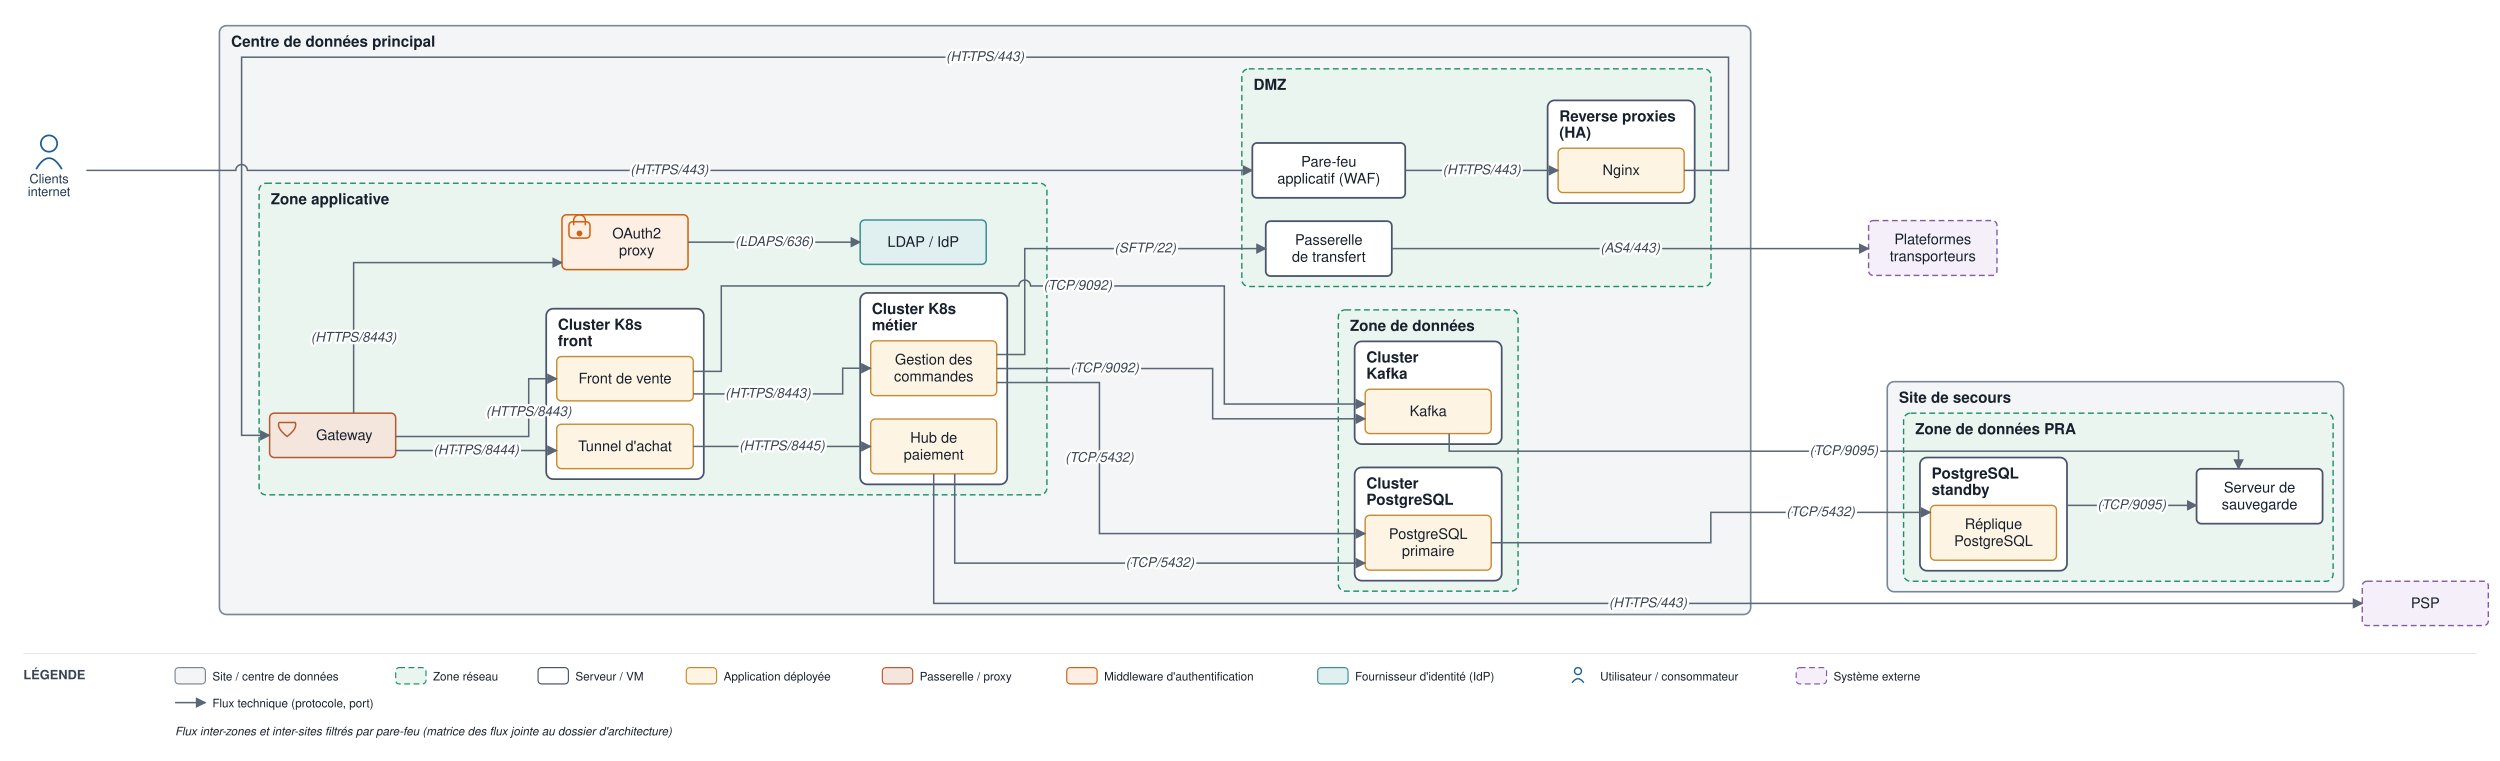
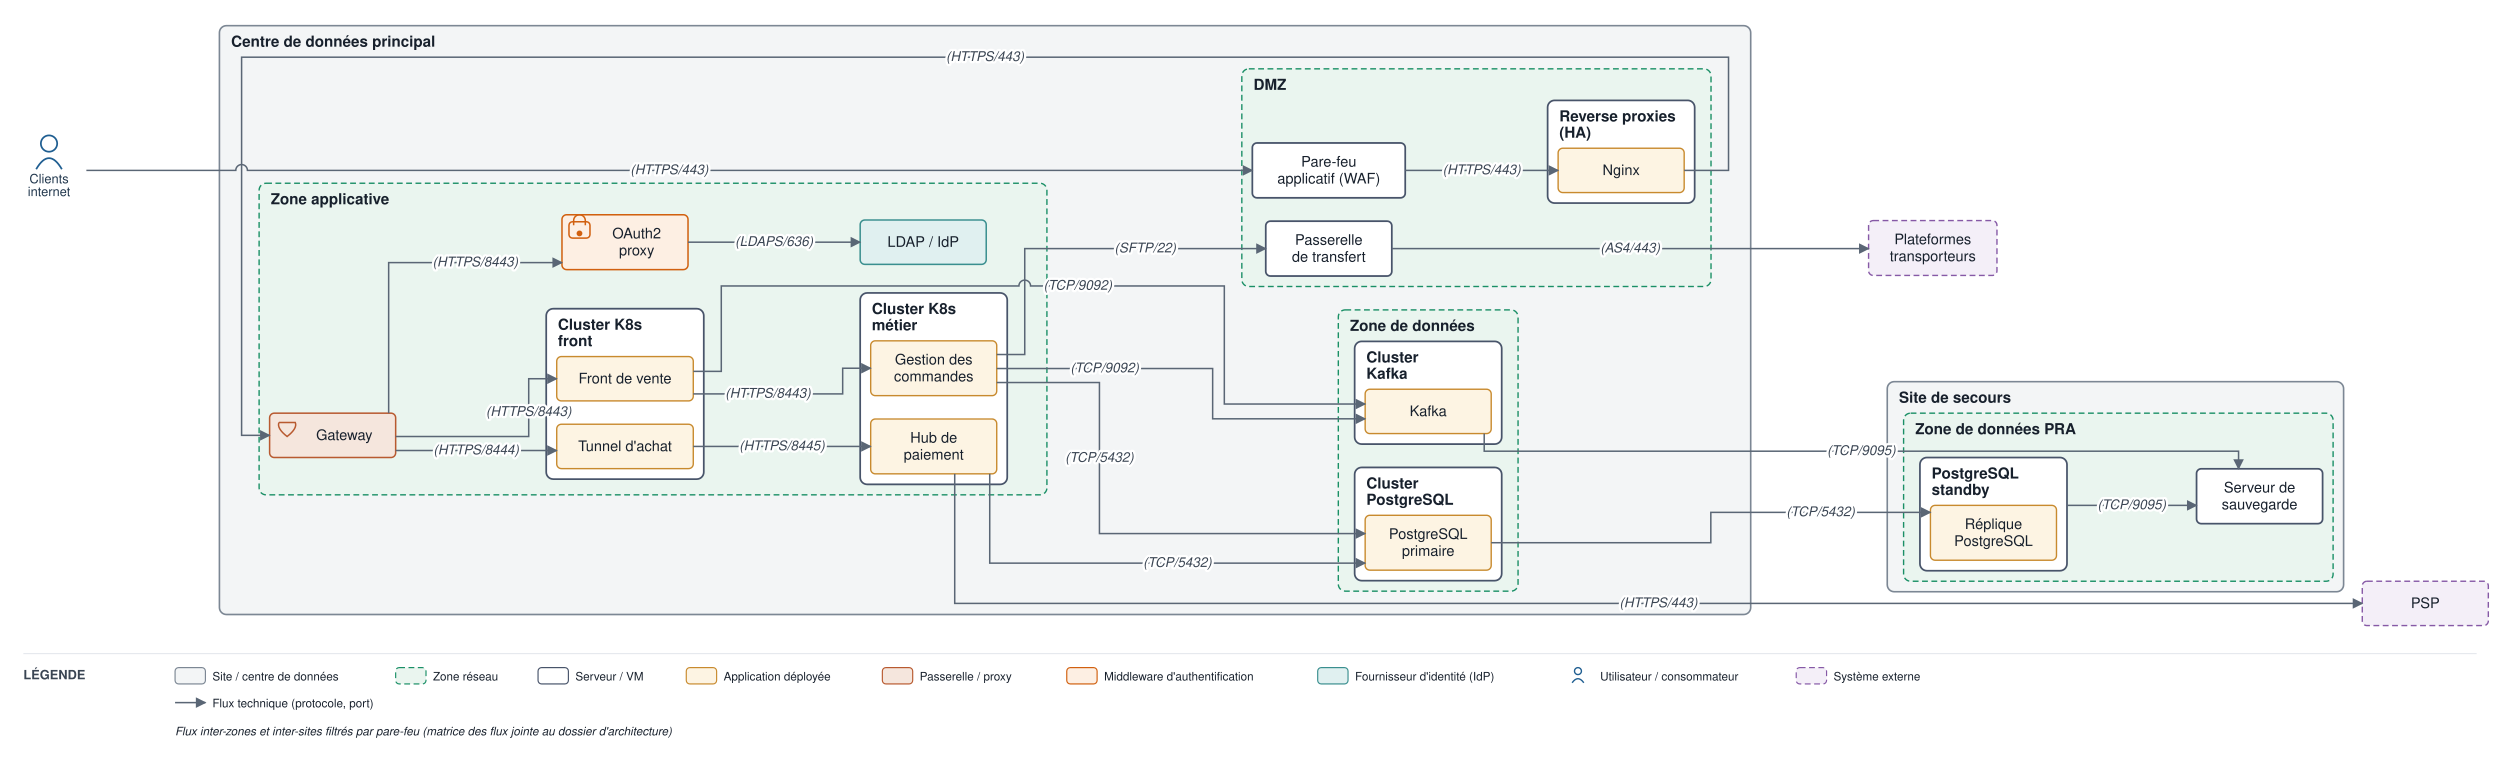
<svg xmlns="http://www.w3.org/2000/svg" viewBox="0 0 2142 652" font-family="Helvetica,Arial,sans-serif">
  <defs>
    <marker id="arr" viewBox="0 0 10 10" refX="9" refY="5" markerWidth="7" markerHeight="7" orient="auto-start-reverse">
      <path d="M0,0 L10,5 L0,10 z" fill="#5a6675" />
    </marker>
  </defs>
  <rect width="2142" height="652" fill="#ffffff" />
  <rect x="188" y="22" width="1312" height="504.5" rx="6" fill="#f3f5f6" stroke="#7c8794" stroke-width="1.4" />
  <text x="198" y="40" font-size="13" font-weight="bold" fill="#17202c">Centre de données principal</text>
  <rect x="1064" y="59" width="402" height="186.5" rx="6" fill="#eaf5ef" stroke="#1a8f66" stroke-width="1.2" stroke-dasharray="5 3" />
  <text x="1074" y="77" font-size="13" font-weight="bold" fill="#17202c">DMZ</text>
  <rect x="1326" y="86" width="126" height="88" rx="6" fill="#ffffff" stroke="#48546a" stroke-width="1.5" />
  <text x="1336" y="104" font-size="13" font-weight="bold" fill="#17202c">Reverse proxies</text>
  <text x="1336" y="118" font-size="13" font-weight="bold" fill="#17202c">(HA)</text>
  <rect x="222" y="157" width="675" height="267" rx="6" fill="#eaf5ef" stroke="#1a8f66" stroke-width="1.2" stroke-dasharray="5 3" />
  <text x="232" y="175" font-size="13" font-weight="bold" fill="#17202c">Zone applicative</text>
  <rect x="468" y="264.5" width="135" height="146" rx="6" fill="#ffffff" stroke="#48546a" stroke-width="1.5" />
  <text x="478" y="282.5" font-size="13" font-weight="bold" fill="#17202c">Cluster K8s</text>
  <text x="478" y="296.5" font-size="13" font-weight="bold" fill="#17202c">front</text>
  <rect x="737" y="251" width="126" height="164" rx="6" fill="#ffffff" stroke="#48546a" stroke-width="1.5" />
  <text x="747" y="269" font-size="13" font-weight="bold" fill="#17202c">Cluster K8s</text>
  <text x="747" y="283" font-size="13" font-weight="bold" fill="#17202c">métier</text>
  <rect x="1146.667" y="265.5" width="154" height="241" rx="6" fill="#eaf5ef" stroke="#1a8f66" stroke-width="1.2" stroke-dasharray="5 3" />
  <text x="1156.667" y="283.5" font-size="13" font-weight="bold" fill="#17202c">Zone de données</text>
  <rect x="1160.667" y="400.5" width="126" height="97" rx="6" fill="#ffffff" stroke="#48546a" stroke-width="1.5" />
  <text x="1170.667" y="418.5" font-size="13" font-weight="bold" fill="#17202c">Cluster</text>
  <text x="1170.667" y="432.5" font-size="13" font-weight="bold" fill="#17202c">PostgreSQL</text>
  <rect x="1160.667" y="292.5" width="126" height="88" rx="6" fill="#ffffff" stroke="#48546a" stroke-width="1.5" />
  <text x="1170.667" y="310.5" font-size="13" font-weight="bold" fill="#17202c">Cluster</text>
  <text x="1170.667" y="324.5" font-size="13" font-weight="bold" fill="#17202c">Kafka</text>
  <rect x="1617" y="327" width="391" height="180" rx="6" fill="#f3f5f6" stroke="#7c8794" stroke-width="1.4" />
  <text x="1627" y="345" font-size="13" font-weight="bold" fill="#17202c">Site de secours</text>
  <rect x="1631" y="354" width="368" height="144" rx="6" fill="#eaf5ef" stroke="#1a8f66" stroke-width="1.2" stroke-dasharray="5 3" />
  <text x="1641" y="372" font-size="13" font-weight="bold" fill="#17202c">Zone de données PRA</text>
  <rect x="1645" y="392" width="126" height="97" rx="6" fill="#ffffff" stroke="#48546a" stroke-width="1.5" />
  <text x="1655" y="410" font-size="13" font-weight="bold" fill="#17202c">PostgreSQL</text>
  <text x="1655" y="424" font-size="13" font-weight="bold" fill="#17202c">standby</text>
  <rect x="1073" y="122.5" width="131" height="47" rx="4" fill="#ffffff" stroke="#48546a" stroke-width="1.5" />
  <text x="1138.5" y="142.75" font-size="12.5" text-anchor="middle" fill="#17202c">Pare-feu</text>
  <text x="1138.5" y="157.25" font-size="12.5" text-anchor="middle" fill="#17202c">applicatif (WAF)</text>
  <rect x="1335" y="127" width="108" height="38" rx="4" fill="#fdf4e3" stroke="#c88a2e" stroke-width="1.2" />
  <text x="1389" y="150" font-size="12.5" text-anchor="middle" fill="#17202c">Nginx</text>
  <rect x="1084.5" y="189.5" width="108" height="47" rx="4" fill="#ffffff" stroke="#48546a" stroke-width="1.5" />
  <text x="1138.5" y="209.75" font-size="12.5" text-anchor="middle" fill="#17202c">Passerelle</text>
  <text x="1138.5" y="224.25" font-size="12.5" text-anchor="middle" fill="#17202c">de transfert</text>
  <rect x="231" y="354" width="108" height="38" rx="4" fill="#f5e6dd" stroke="#b85a30" stroke-width="1.3" />
  <path d="M 239 362 L 253 362 Q 255 367 246 374 Q 237 367 239 362" fill="none" stroke="#b85a30" stroke-width="1.3" />
  <text x="295" y="377" font-size="12.5" text-anchor="middle" fill="#17202c">Gateway</text>
  <rect x="481.5" y="184" width="108" height="47" rx="4" fill="#fdefe3" stroke="#d1600f" stroke-width="1.3" />
  <rect x="487.5" y="190" width="18" height="14" rx="3" fill="none" stroke="#d1600f" stroke-width="1.3" />
  <path d="M 491.5 193 v -4 a 5 5 0 0 1 10 0 v 4" fill="none" stroke="#d1600f" stroke-width="1.3" />
  <circle cx="496.5" cy="200" r="2.5" fill="#d1600f" />
  <text x="545.5" y="204.25" font-size="12.5" text-anchor="middle" fill="#17202c">OAuth2</text>
  <text x="545.5" y="218.75" font-size="12.5" text-anchor="middle" fill="#17202c">proxy</text>
  <rect x="737" y="188.5" width="108" height="38" rx="4" fill="#e0f0f0" stroke="#3a8f8f" stroke-width="1.3" />
  <text x="791" y="211.5" font-size="12.5" text-anchor="middle" fill="#17202c">LDAP / IdP</text>
  <rect x="477" y="305.5" width="117" height="38" rx="4" fill="#fdf4e3" stroke="#c88a2e" stroke-width="1.2" />
  <text x="535.5" y="328.5" font-size="12.5" text-anchor="middle" fill="#17202c">Front de vente</text>
  <rect x="477" y="363.5" width="117" height="38" rx="4" fill="#fdf4e3" stroke="#c88a2e" stroke-width="1.2" />
  <text x="535.5" y="386.5" font-size="12.5" text-anchor="middle" fill="#17202c">Tunnel d'achat</text>
  <rect x="746" y="292" width="108" height="47" rx="4" fill="#fdf4e3" stroke="#c88a2e" stroke-width="1.2" />
  <text x="800" y="312.25" font-size="12.5" text-anchor="middle" fill="#17202c">Gestion des</text>
  <text x="800" y="326.75" font-size="12.5" text-anchor="middle" fill="#17202c">commandes</text>
  <rect x="746" y="359" width="108" height="47" rx="4" fill="#fdf4e3" stroke="#c88a2e" stroke-width="1.2" />
  <text x="800" y="379.25" font-size="12.5" text-anchor="middle" fill="#17202c">Hub de</text>
  <text x="800" y="393.75" font-size="12.5" text-anchor="middle" fill="#17202c">paiement</text>
  <rect x="1169.667" y="441.5" width="108" height="47" rx="4" fill="#fdf4e3" stroke="#c88a2e" stroke-width="1.2" />
  <text x="1223.667" y="461.75" font-size="12.5" text-anchor="middle" fill="#17202c">PostgreSQL</text>
  <text x="1223.667" y="476.25" font-size="12.5" text-anchor="middle" fill="#17202c">primaire</text>
  <rect x="1169.667" y="333.5" width="108" height="38" rx="4" fill="#fdf4e3" stroke="#c88a2e" stroke-width="1.2" />
  <text x="1223.667" y="356.5" font-size="12.5" text-anchor="middle" fill="#17202c">Kafka</text>
  <rect x="1654" y="433" width="108" height="47" rx="4" fill="#fdf4e3" stroke="#c88a2e" stroke-width="1.2" />
  <text x="1708" y="453.25" font-size="12.5" text-anchor="middle" fill="#17202c">Réplique</text>
  <text x="1708" y="467.75" font-size="12.5" text-anchor="middle" fill="#17202c">PostgreSQL</text>
  <rect x="1882" y="401.667" width="108" height="47" rx="4" fill="#ffffff" stroke="#48546a" stroke-width="1.5" />
  <text x="1936" y="421.917" font-size="12.5" text-anchor="middle" fill="#17202c">Serveur de</text>
  <text x="1936" y="436.417" font-size="12.5" text-anchor="middle" fill="#17202c">sauvegarde</text>
  <circle cx="42" cy="123" r="7" fill="none" stroke="#1f5e91" stroke-width="1.5" />
  <path d="M 31 145 q 11 -19 22 0" fill="none" stroke="#1f5e91" stroke-width="1.5" />
  <text x="42" y="157" font-size="11" text-anchor="middle" fill="#20364c">Clients</text>
  <text x="42" y="168" font-size="11" text-anchor="middle" fill="#20364c">internet</text>
  <rect x="2024" y="498" width="108" height="38" rx="4" fill="#f4eff8" stroke="#8659a6" stroke-width="1.2" stroke-dasharray="5 3" />
  <text x="2078" y="521" font-size="12.5" text-anchor="middle" fill="#17202c">PSP</text>
  <rect x="1601" y="189" width="110" height="47" rx="4" fill="#f4eff8" stroke="#8659a6" stroke-width="1.2" stroke-dasharray="5 3" />
  <text x="1656" y="209.25" font-size="12.5" text-anchor="middle" fill="#17202c">Plateformes</text>
  <text x="1656" y="223.75" font-size="12.5" text-anchor="middle" fill="#17202c">transporteurs</text>
  <path d="M 74 146 L 202 146 A 5 5 0 0 1 212 146 L 1073 146" fill="none" stroke="#5a6675" stroke-width="1.3" marker-end="url(#arr)" />
  <path d="M 1204 146 L 1335 146" fill="none" stroke="#5a6675" stroke-width="1.3" marker-end="url(#arr)" />
  <path d="M 1443 146 L 1481 146 L 1481 49 L 207 49 L 207 373 L 231 373" fill="none" stroke="#5a6675" stroke-width="1.3" marker-end="url(#arr)" />
-   <path d="M 303 354 L 303 225 L 481.5 225" fill="none" stroke="#5a6675" stroke-width="1.3" marker-end="url(#arr)" />
+   <path d="M 333 354 L 333 225 L 481.5 225" fill="none" stroke="#5a6675" stroke-width="1.3" marker-end="url(#arr)" />
  <path d="M 589.5 207.5 L 737 207.5" fill="none" stroke="#5a6675" stroke-width="1.3" marker-end="url(#arr)" />
  <path d="M 339 374 L 453 374 L 453 324.5 L 477 324.5" fill="none" stroke="#5a6675" stroke-width="1.3" marker-end="url(#arr)" />
  <path d="M 339 386 L 477 386" fill="none" stroke="#5a6675" stroke-width="1.3" marker-end="url(#arr)" />
  <path d="M 594 337.5 L 722 337.5 L 722 315.5 L 746 315.5" fill="none" stroke="#5a6675" stroke-width="1.3" marker-end="url(#arr)" />
  <path d="M 594 382.5 L 746 382.5" fill="none" stroke="#5a6675" stroke-width="1.3" marker-end="url(#arr)" />
-   <path d="M 800 406 L 800 517 L 2024 517" fill="none" stroke="#5a6675" stroke-width="1.3" marker-end="url(#arr)" />
+   <path d="M 818 406 L 818 517 L 2024 517" fill="none" stroke="#5a6675" stroke-width="1.3" marker-end="url(#arr)" />
  <path d="M 854 327.75 L 942 327.75 L 942 457.167 L 1169.667 457.167" fill="none" stroke="#5a6675" stroke-width="1.3" marker-end="url(#arr)" />
-   <path d="M 818 406 L 818 482.5 L 1169.667 482.5" fill="none" stroke="#5a6675" stroke-width="1.3" marker-end="url(#arr)" />
+   <path d="M 848 406 L 848 482.5 L 1169.667 482.5" fill="none" stroke="#5a6675" stroke-width="1.3" marker-end="url(#arr)" />
  <path d="M 854 315.75 L 1039 315.75 L 1039 358.833 L 1169.667 358.833" fill="none" stroke="#5a6675" stroke-width="1.3" marker-end="url(#arr)" />
  <path d="M 594 318.167 L 618 318.167 L 618 245 L 873 245 A 5 5 0 0 1 883 245 L 1049 245 L 1049 346.167 L 1169.667 346.167" fill="none" stroke="#5a6675" stroke-width="1.3" marker-end="url(#arr)" />
  <path d="M 854 303.75 L 878 303.75 L 878 213 L 1084.5 213" fill="none" stroke="#5a6675" stroke-width="1.3" marker-end="url(#arr)" />
  <path d="M 1192.5 213 L 1601 213" fill="none" stroke="#5a6675" stroke-width="1.3" marker-end="url(#arr)" />
  <path d="M 1277.667 465 L 1465.833 465 L 1465.833 439 L 1654 439" fill="none" stroke="#5a6675" stroke-width="1.3" marker-end="url(#arr)" />
  <path d="M 1771 433 L 1882 433" fill="none" stroke="#5a6675" stroke-width="1.3" marker-end="url(#arr)" />
-   <path d="M 1241.667 371.5 L 1241.667 386.583 L 1918 386.583 L 1918 401.667" fill="none" stroke="#5a6675" stroke-width="1.3" marker-end="url(#arr)" />
+   <path d="M 1271.667 371.5 L 1271.667 386.583 L 1918 386.583 L 1918 401.667" fill="none" stroke="#5a6675" stroke-width="1.3" marker-end="url(#arr)" />
  <text x="573.5" y="149.25" font-size="11.5" text-anchor="middle" fill="#3a4553" font-style="italic" stroke="#ffffff" stroke-width="4" paint-order="stroke" stroke-linejoin="round">(HTTPS/443)</text>
  <text x="1269.5" y="149.25" font-size="11.5" text-anchor="middle" fill="#3a4553" font-style="italic" stroke="#ffffff" stroke-width="4" paint-order="stroke" stroke-linejoin="round">(HTTPS/443)</text>
  <text x="844" y="52.25" font-size="11.5" text-anchor="middle" fill="#3a4553" font-style="italic" stroke="#ffffff" stroke-width="4" paint-order="stroke" stroke-linejoin="round">(HTTPS/443)</text>
-   <text x="303" y="292.75" font-size="11.5" text-anchor="middle" fill="#3a4553" font-style="italic" stroke="#ffffff" stroke-width="4" paint-order="stroke" stroke-linejoin="round">(HTTPS/8443)</text>
+   <text x="407.25" y="228.25" font-size="11.5" text-anchor="middle" fill="#3a4553" font-style="italic" stroke="#ffffff" stroke-width="4" paint-order="stroke" stroke-linejoin="round">(HTTPS/8443)</text>
  <text x="663.25" y="210.75" font-size="11.5" text-anchor="middle" fill="#3a4553" font-style="italic" stroke="#ffffff" stroke-width="4" paint-order="stroke" stroke-linejoin="round">(LDAPS/636)</text>
  <text x="453" y="356.375" font-size="11.5" text-anchor="middle" fill="#3a4553" font-style="italic" stroke="#ffffff" stroke-width="4" paint-order="stroke" stroke-linejoin="round">(HTTPS/8443)</text>
  <text x="408" y="389.25" font-size="11.5" text-anchor="middle" fill="#3a4553" font-style="italic" stroke="#ffffff" stroke-width="4" paint-order="stroke" stroke-linejoin="round">(HTTPS/8444)</text>
  <text x="658" y="340.75" font-size="11.5" text-anchor="middle" fill="#3a4553" font-style="italic" stroke="#ffffff" stroke-width="4" paint-order="stroke" stroke-linejoin="round">(HTTPS/8443)</text>
  <text x="670" y="385.75" font-size="11.5" text-anchor="middle" fill="#3a4553" font-style="italic" stroke="#ffffff" stroke-width="4" paint-order="stroke" stroke-linejoin="round">(HTTPS/8445)</text>
-   <text x="1412" y="520.25" font-size="11.5" text-anchor="middle" fill="#3a4553" font-style="italic" stroke="#ffffff" stroke-width="4" paint-order="stroke" stroke-linejoin="round">(HTTPS/443)</text>
+   <text x="1421" y="520.25" font-size="11.5" text-anchor="middle" fill="#3a4553" font-style="italic" stroke="#ffffff" stroke-width="4" paint-order="stroke" stroke-linejoin="round">(HTTPS/443)</text>
  <text x="942" y="395.708" font-size="11.5" text-anchor="middle" fill="#3a4553" font-style="italic" stroke="#ffffff" stroke-width="4" paint-order="stroke" stroke-linejoin="round">(TCP/5432)</text>
-   <text x="993.833" y="485.75" font-size="11.5" text-anchor="middle" fill="#3a4553" font-style="italic" stroke="#ffffff" stroke-width="4" paint-order="stroke" stroke-linejoin="round">(TCP/5432)</text>
+   <text x="1008.833" y="485.75" font-size="11.5" text-anchor="middle" fill="#3a4553" font-style="italic" stroke="#ffffff" stroke-width="4" paint-order="stroke" stroke-linejoin="round">(TCP/5432)</text>
  <text x="946.5" y="319" font-size="11.5" text-anchor="middle" fill="#3a4553" font-style="italic" stroke="#ffffff" stroke-width="4" paint-order="stroke" stroke-linejoin="round">(TCP/9092)</text>
  <text x="923.5" y="248.25" font-size="11.5" text-anchor="middle" fill="#3a4553" font-style="italic" stroke="#ffffff" stroke-width="4" paint-order="stroke" stroke-linejoin="round">(TCP/9092)</text>
  <text x="981.25" y="216.25" font-size="11.5" text-anchor="middle" fill="#3a4553" font-style="italic" stroke="#ffffff" stroke-width="4" paint-order="stroke" stroke-linejoin="round">(SFTP/22)</text>
  <text x="1396.75" y="216.25" font-size="11.5" text-anchor="middle" fill="#3a4553" font-style="italic" stroke="#ffffff" stroke-width="4" paint-order="stroke" stroke-linejoin="round">(AS4/443)</text>
  <text x="1559.917" y="442.25" font-size="11.5" text-anchor="middle" fill="#3a4553" font-style="italic" stroke="#ffffff" stroke-width="4" paint-order="stroke" stroke-linejoin="round">(TCP/5432)</text>
  <text x="1826.5" y="436.25" font-size="11.5" text-anchor="middle" fill="#3a4553" font-style="italic" stroke="#ffffff" stroke-width="4" paint-order="stroke" stroke-linejoin="round">(TCP/9095)</text>
-   <text x="1579.833" y="389.833" font-size="11.5" text-anchor="middle" fill="#3a4553" font-style="italic" stroke="#ffffff" stroke-width="4" paint-order="stroke" stroke-linejoin="round">(TCP/9095)</text>
+   <text x="1594.833" y="389.833" font-size="11.5" text-anchor="middle" fill="#3a4553" font-style="italic" stroke="#ffffff" stroke-width="4" paint-order="stroke" stroke-linejoin="round">(TCP/9095)</text>
  <line x1="20" y1="560" x2="2122" y2="560" stroke="#e6e9ee" stroke-width="1" />
  <text x="20" y="582" font-size="11" font-weight="bold" fill="#3a4553">LÉGENDE</text>
  <rect x="150" y="572" width="26" height="14" rx="3" fill="#f3f5f6" stroke="#7c8794" />
  <text x="182" y="583" font-size="10" fill="#17202c">Site / centre de données</text>
  <rect x="339" y="572" width="26" height="14" rx="3" fill="#eaf5ef" stroke="#1a8f66" stroke-dasharray="5 3" />
  <text x="371" y="583" font-size="10" fill="#17202c">Zone réseau</text>
  <rect x="461" y="572" width="26" height="14" rx="3" fill="#ffffff" stroke="#48546a" />
  <text x="493" y="583" font-size="10" fill="#17202c">Serveur / VM</text>
  <rect x="588" y="572" width="26" height="14" rx="3" fill="#fdf4e3" stroke="#c88a2e" />
  <text x="620" y="583" font-size="10" fill="#17202c">Application déployée</text>
  <rect x="756" y="572" width="26" height="14" rx="3" fill="#f5e6dd" stroke="#b85a30" />
  <text x="788" y="583" font-size="10" fill="#17202c">Passerelle / proxy</text>
  <rect x="914" y="572" width="26" height="14" rx="3" fill="#fdefe3" stroke="#d1600f" />
  <text x="946" y="583" font-size="10" fill="#17202c">Middleware d'authentification</text>
  <rect x="1129" y="572" width="26" height="14" rx="3" fill="#e0f0f0" stroke="#3a8f8f" />
  <text x="1161" y="583" font-size="10" fill="#17202c">Fournisseur d'identité (IdP)</text>
  <circle cx="1352" cy="575" r="3" fill="none" stroke="#1f5e91" stroke-width="1.2" />
  <path d="M 1347 585 q 5 -7 10 0" fill="none" stroke="#1f5e91" stroke-width="1.2" />
  <text x="1371" y="583" font-size="10" fill="#17202c">Utilisateur / consommateur</text>
  <rect x="1539" y="572" width="26" height="14" rx="3" fill="#f4eff8" stroke="#8659a6" stroke-dasharray="5 3" />
  <text x="1571" y="583" font-size="10" fill="#17202c">Système externe</text>
  <line x1="150" y1="602" x2="176" y2="602" stroke="#5a6675" stroke-width="1.3" marker-end="url(#arr)" />
  <text x="182" y="606" font-size="10" fill="#17202c">Flux technique (protocole, port)</text>
  <text x="150" y="630" font-size="10" fill="#17202c" font-style="italic">Flux inter-zones et inter-sites filtrés par pare-feu (matrice des flux jointe au dossier d'architecture)</text>
</svg>
